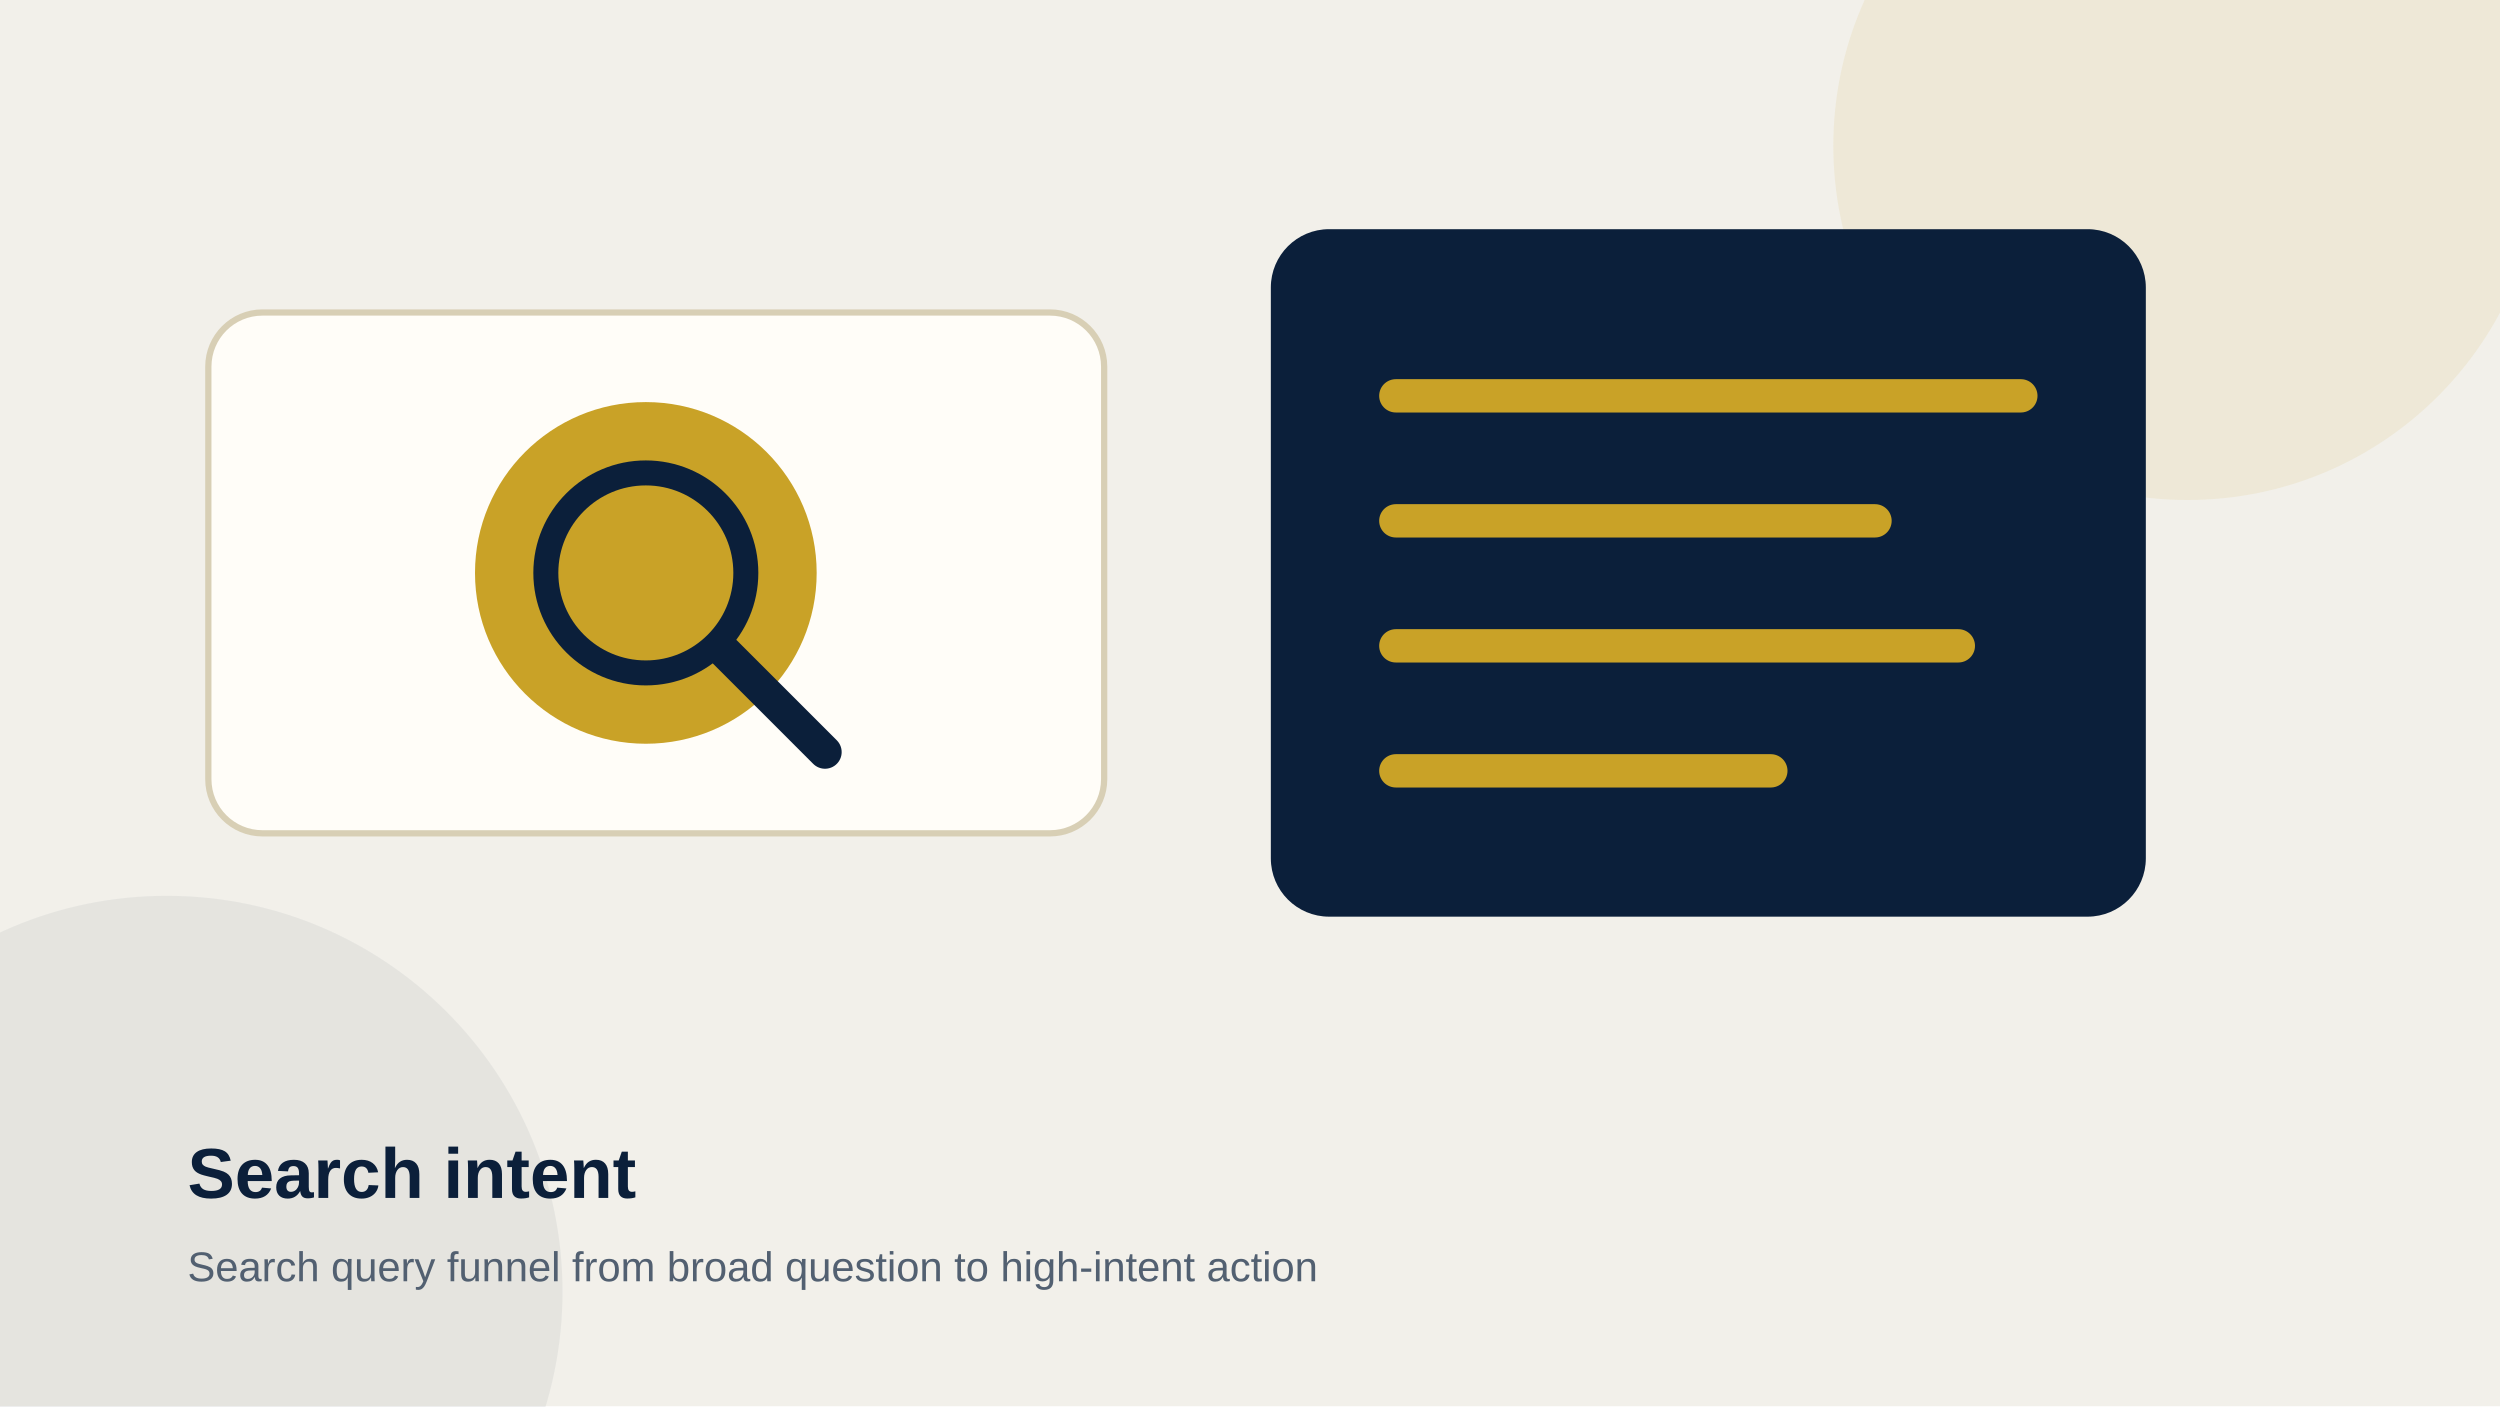
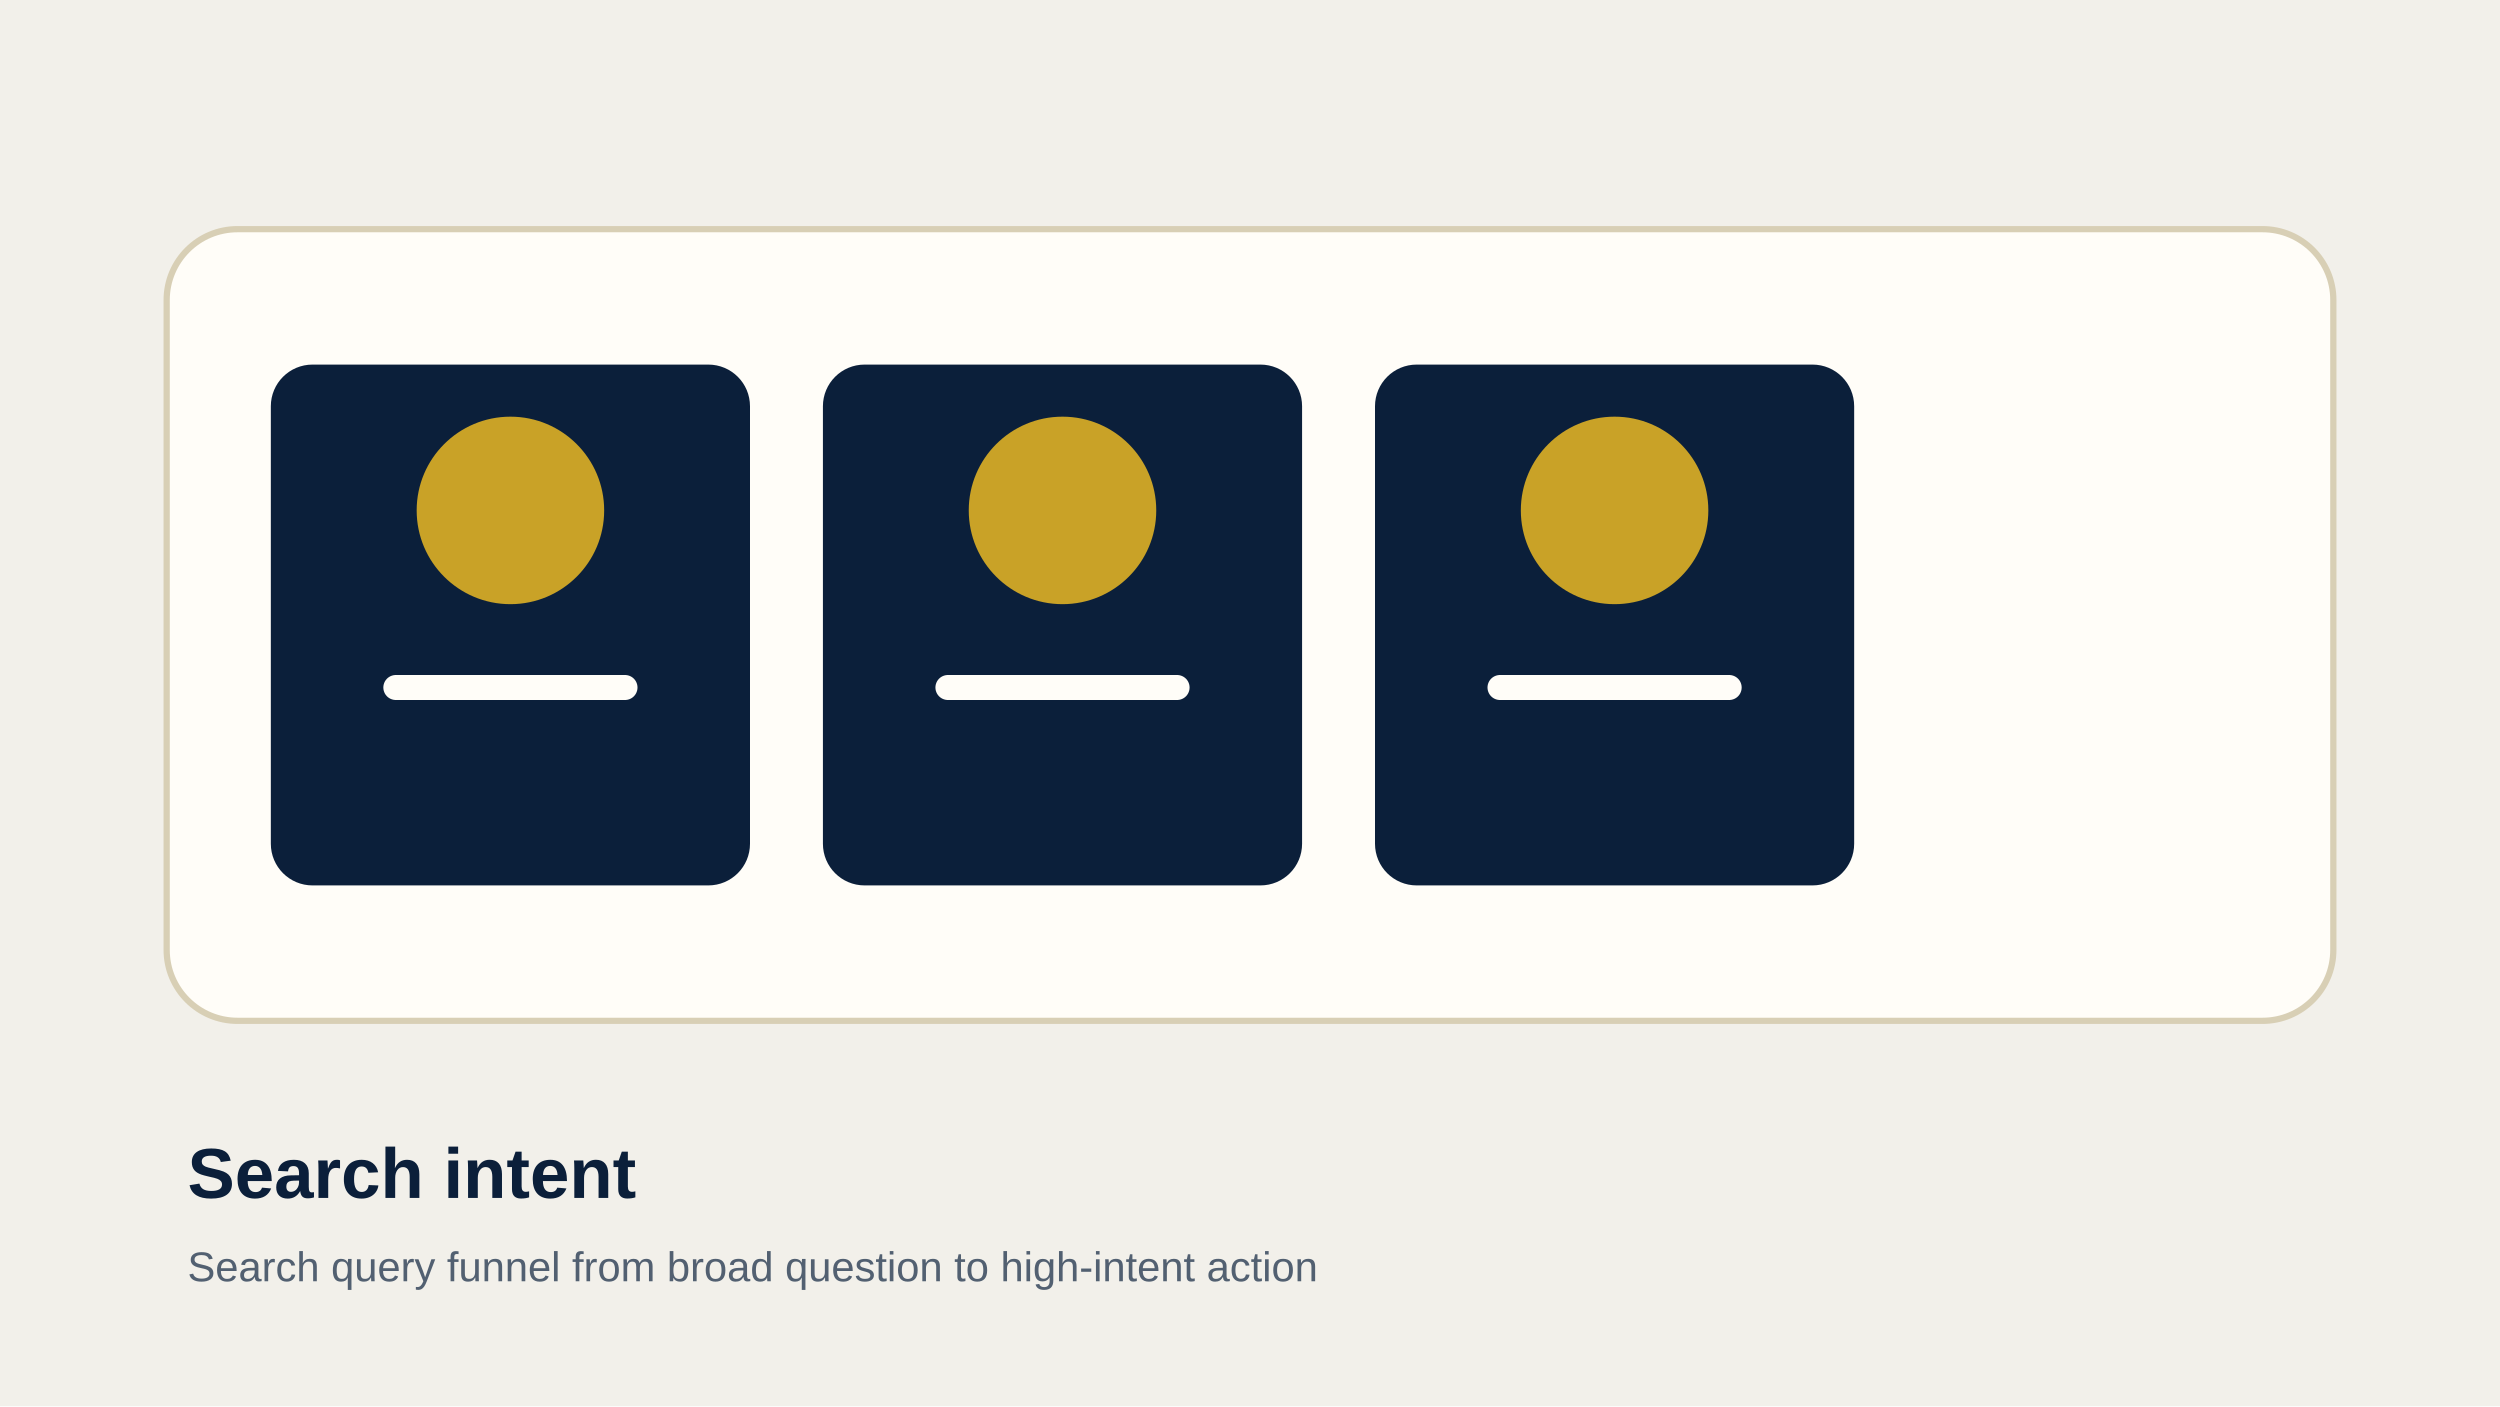
- <svg xmlns="http://www.w3.org/2000/svg" viewBox="0 0 1200 675" role="img" aria-labelledby="t d">
+ <svg xmlns="http://www.w3.org/2000/svg" viewBox="0 0 1200 675">
  <rect width="1200" height="675" fill="#F2F0EA" />
-   <circle cx="1050" cy="70" r="170" fill="#C9A227" opacity=".10" />
-   <circle cx="80" cy="620" r="190" fill="#0B1F3A" opacity=".06" />
-   <rect x="100" y="150" width="430" height="250" rx="26" fill="#fffdf8" stroke="#d8cfb5" stroke-width="3" />
-   <circle cx="310" cy="275" r="82" fill="#C9A227" />
-   <circle cx="310" cy="275" r="48" fill="none" stroke="#0B1F3A" stroke-width="12" />
-   <path d="M348 313 l48 48" stroke="#0B1F3A" stroke-width="16" stroke-linecap="round" />
-   <rect x="610" y="110" width="420" height="330" rx="28" fill="#0B1F3A" />
-   <path d="M670 190 H970 M670 250 H900 M670 310 H940 M670 370 H850" stroke="#C9A227" stroke-width="16" stroke-linecap="round" />
-   <text x="90" y="575" font-family="Arial, sans-serif" font-size="34" font-weight="700" fill="#0B1F3A">Search intent</text>
-   <text x="90" y="615" font-family="Arial, sans-serif" font-size="20" fill="#526071">Search query funnel from broad question to high-intent action</text>
+   <rect x="80" y="110" width="1040" height="380" rx="34" fill="#fffdf8" stroke="#d8cfb5" stroke-width="3" />
+   <g fill="#0B1F3A">
+     <rect x="130" y="175" width="230" height="250" rx="20" />
+     <rect x="395" y="175" width="230" height="250" rx="20" />
+     <rect x="660" y="175" width="230" height="250" rx="20" />
+   </g>
+   <g fill="#C9A227">
+     <circle cx="245" cy="245" r="45" />
+     <circle cx="510" cy="245" r="45" />
+     <circle cx="775" cy="245" r="45" />
+   </g>
+   <g stroke="#fffdf8" stroke-width="12" stroke-linecap="round">
+     <path d="M190 330h110" />
+     <path d="M455 330h110" />
+     <path d="M720 330h110" />
+   </g>
+   <text x="90" y="575" font-family="Arial,sans-serif" font-size="34" font-weight="700" fill="#0B1F3A">Search intent</text>
+   <text x="90" y="615" font-family="Arial,sans-serif" font-size="20" fill="#526071">Search query funnel from broad question to high-intent action</text>
</svg>
